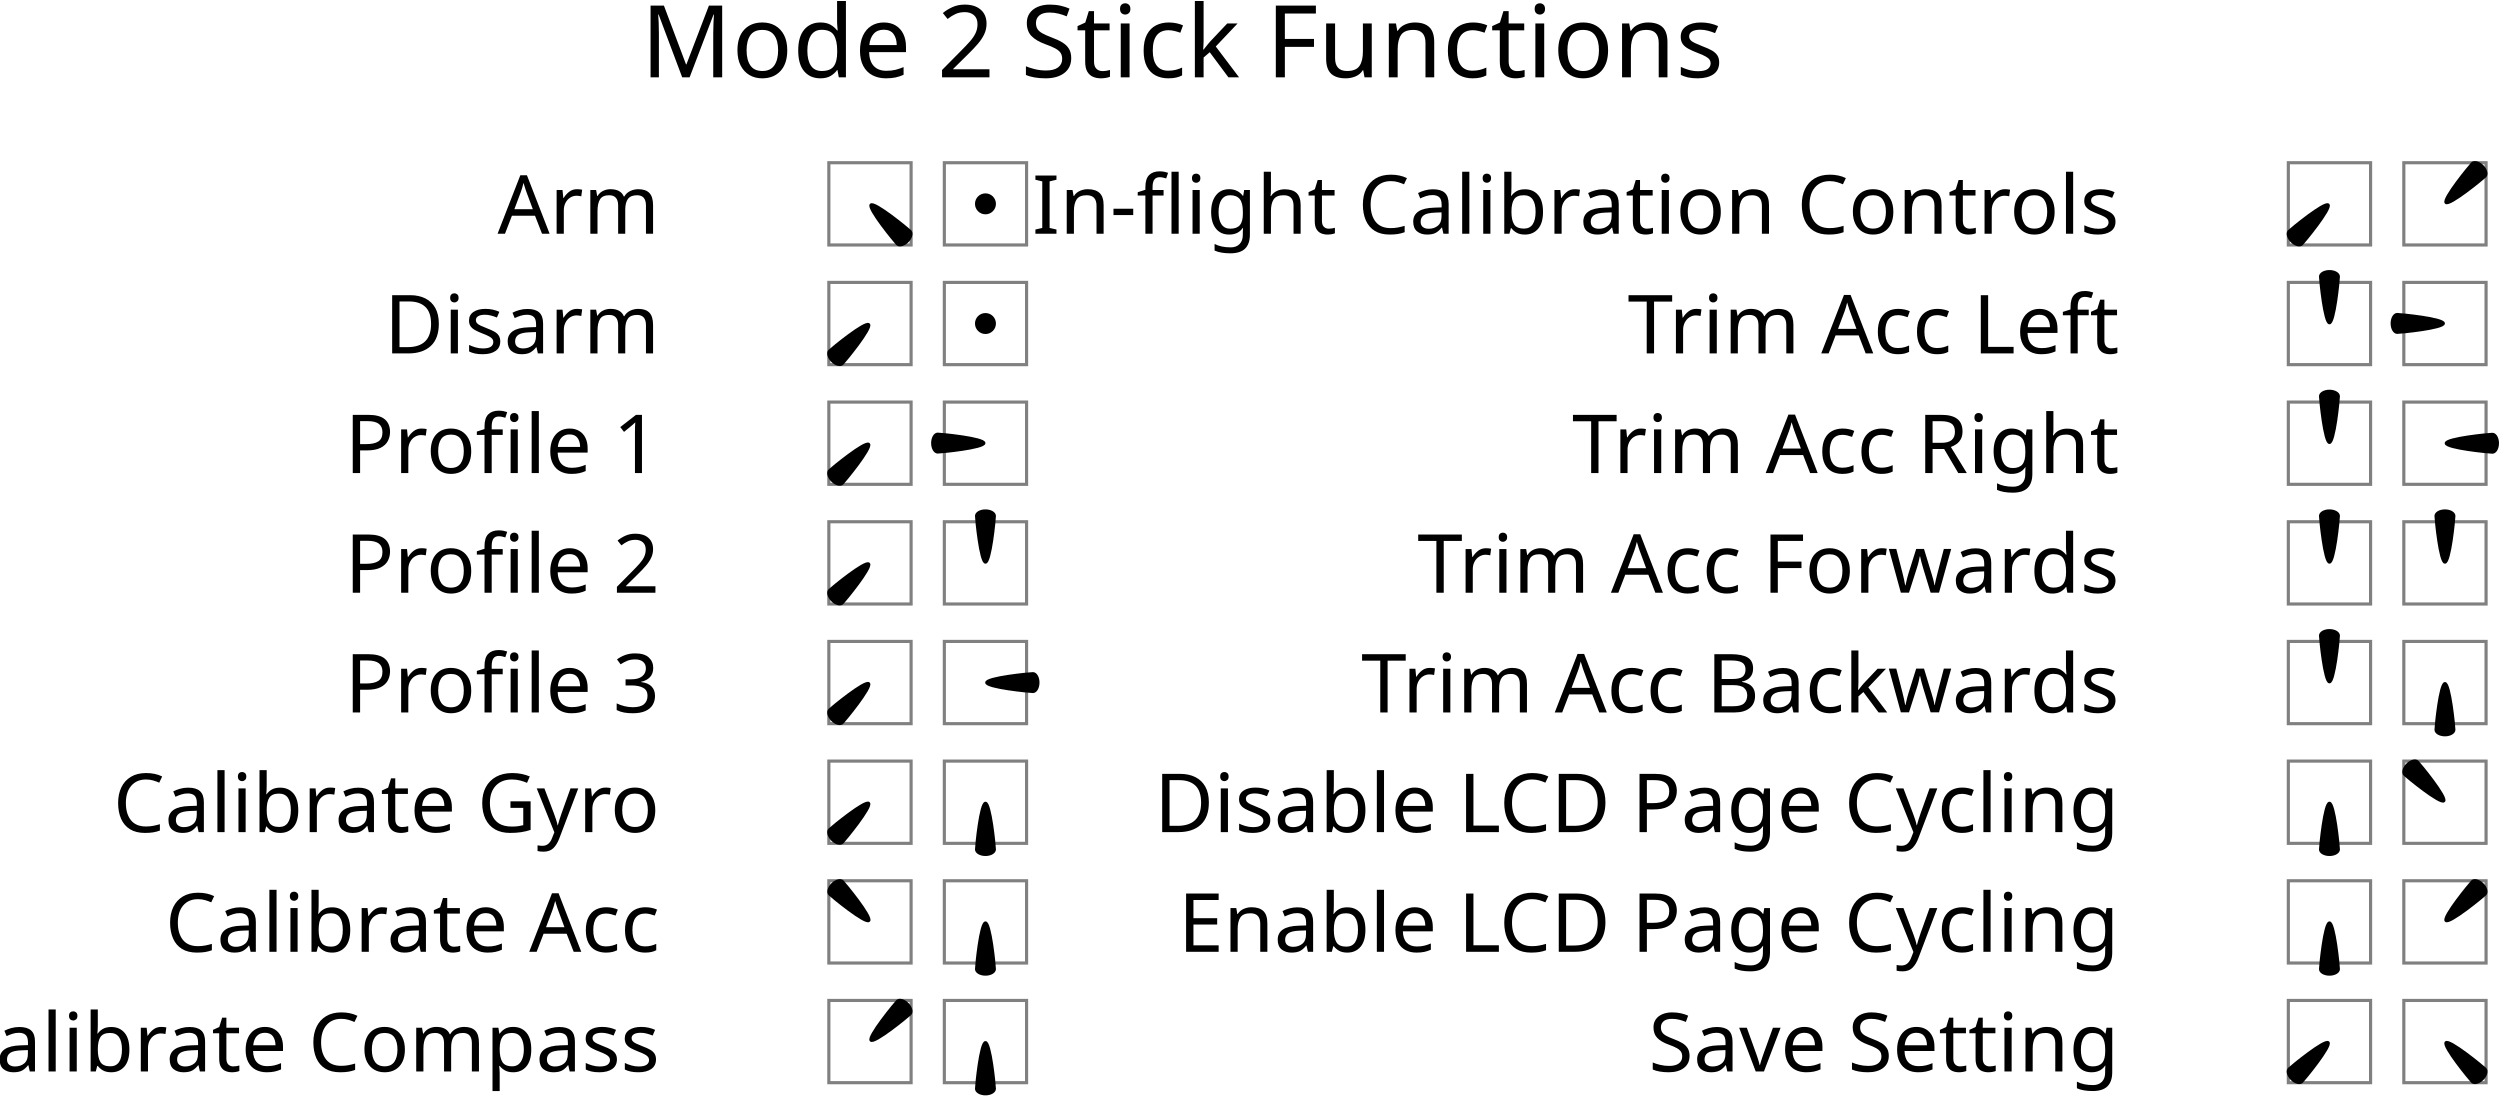
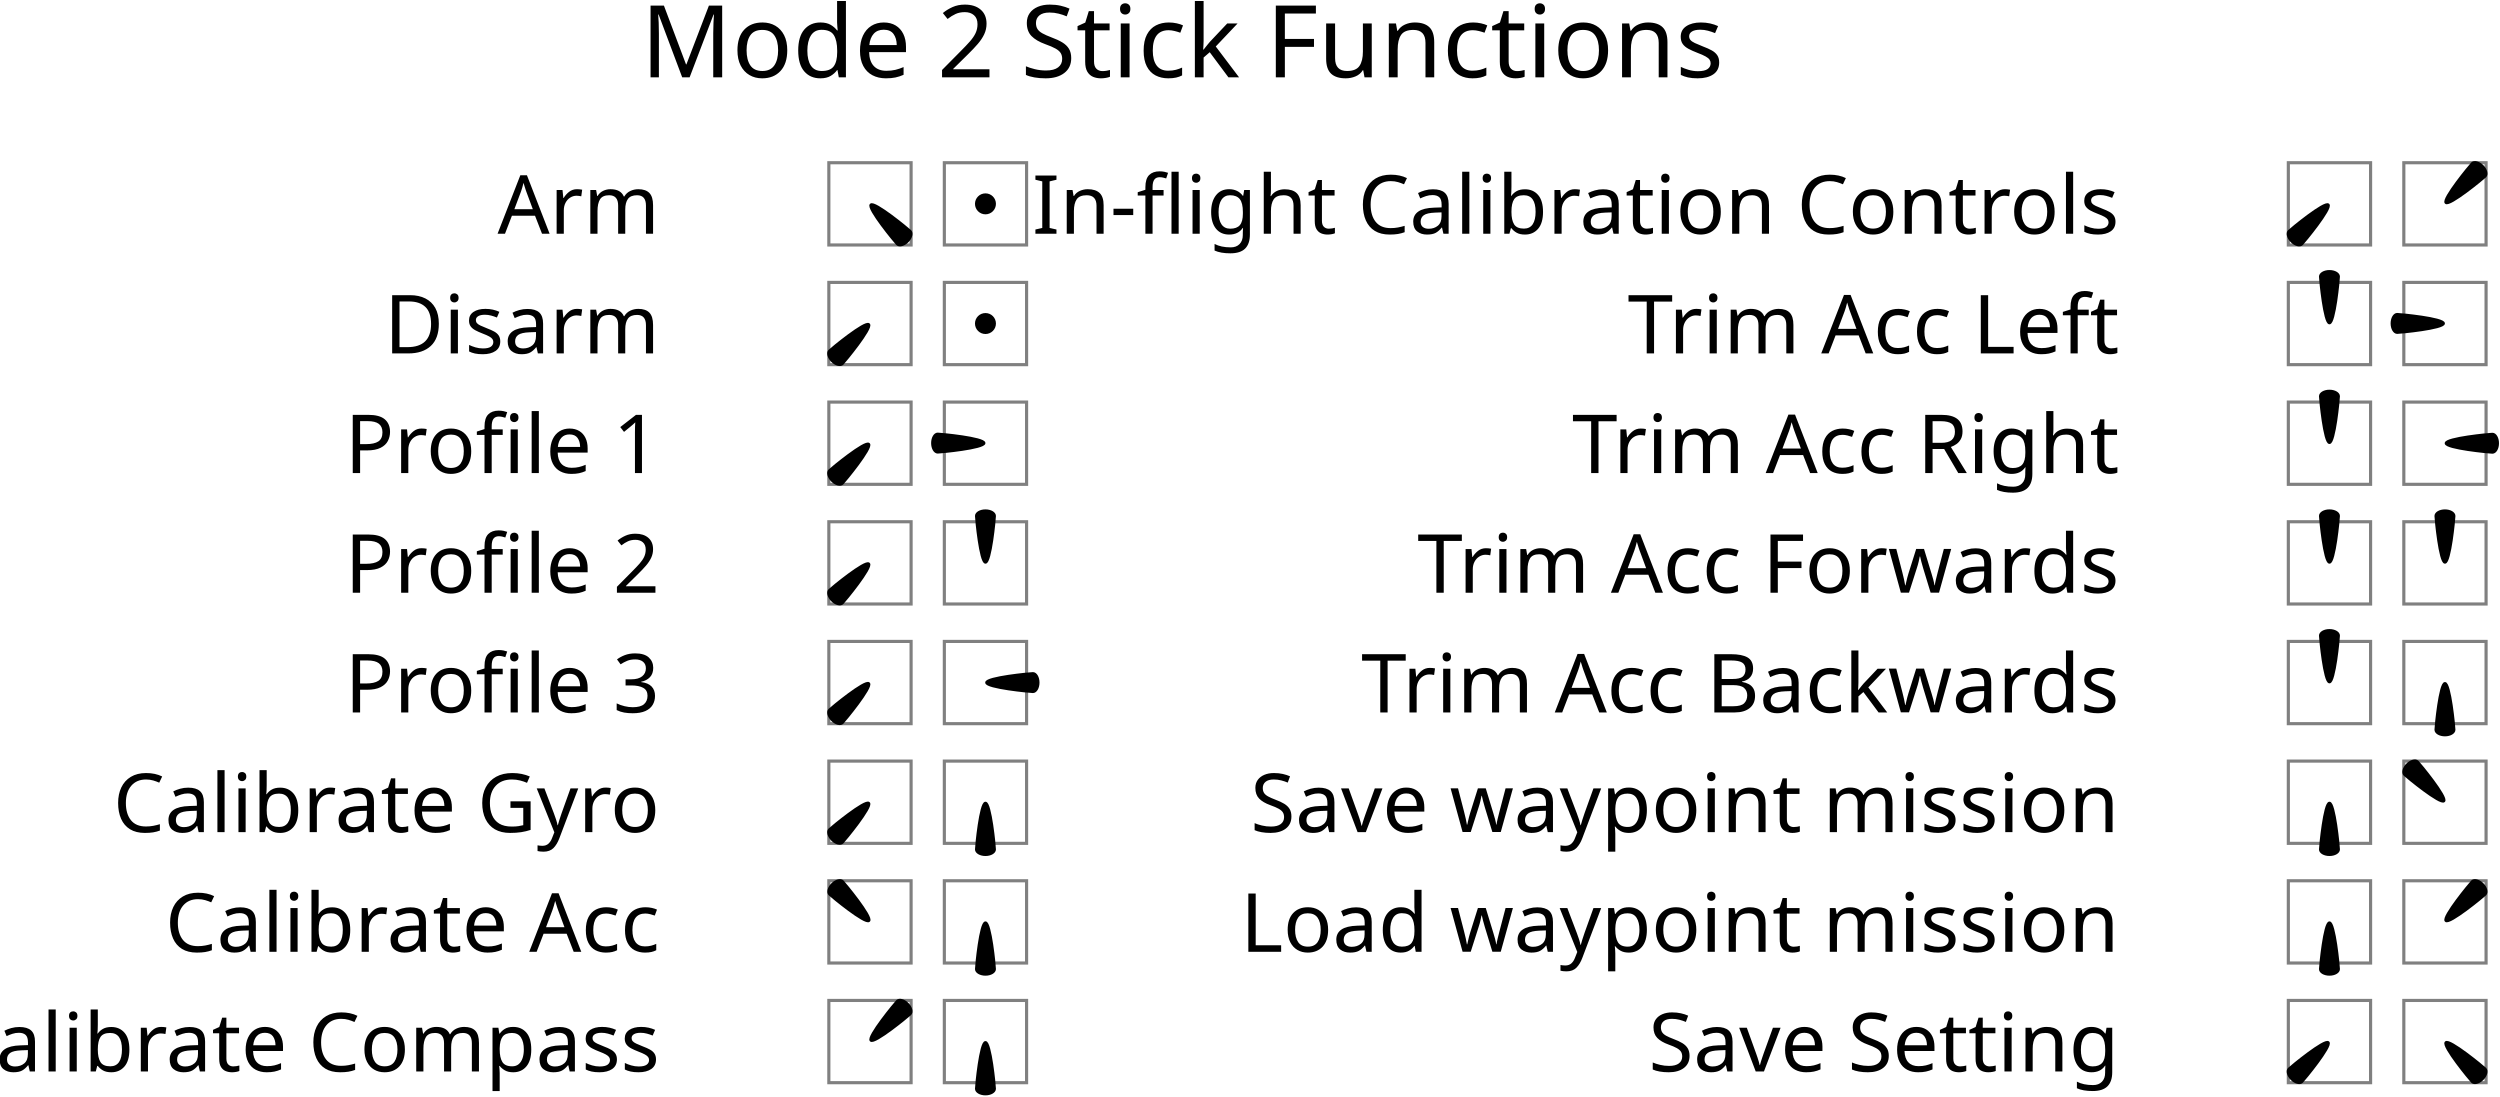
<svg xmlns="http://www.w3.org/2000/svg" width="2478.596mm" height="1086.984mm" viewBox="0 0 8782.428 3851.516" id="svg2" version="1.1">
  <defs id="defs4" />
  <g id="layer1" transform="translate(2203.319,1653.772)" style="display:inline" />
  <g id="layer2" style="display:inline" transform="translate(2203.319,1962.039)" />
  <g id="layer3" style="display:inline" transform="translate(2203.319,1962.039)" />
  <g style="display:inline" id="g4169" transform="translate(2203.319,1962.039)" />
  <g id="g4173" style="display:inline" transform="translate(2203.319,1962.039)" />
  <g style="display:inline" id="g4177" transform="translate(2203.319,1962.039)" />
  <g id="g4181" style="display:inline" transform="translate(2203.319,1962.039)" />
  <g style="display:inline" id="g4161" transform="translate(2203.319,1962.039)" />
  <g id="g4165" style="display:inline" transform="translate(2203.319,1962.039)" />
  <g id="g4157" style="display:inline" transform="translate(2203.319,1962.039)">
    <rect style="display:inline;opacity:1;fill:none;fill-opacity:1;stroke:#808080;stroke-width:11.057;stroke-miterlimit:4;stroke-dasharray:none;stroke-opacity:1" id="rect4136" width="288.943" height="288.943" x="708.385" y="-1390.377" ry="0" />
    <path style="display:inline;opacity:1;fill:#000000;fill-opacity:1;stroke:#000000;stroke-width:8.078;stroke-miterlimit:4;stroke-dasharray:none;stroke-opacity:1" d="m 948.227,-1104.168 c 7.476,7.476 23.915,3.159 36.716,-9.643 12.802,-12.802 17.119,-29.24 9.643,-36.716 -7.476,-7.476 -126.057,-105.302 -138.859,-92.5 -12.802,12.802 85.024,131.383 92.5,138.859 z" id="path4175" />
    <rect ry="0" y="-1390.377" x="1114.1" height="288.943" width="288.943" id="rect4208" style="display:inline;opacity:1;fill:none;fill-opacity:1;stroke:#808080;stroke-width:11.057;stroke-miterlimit:4;stroke-dasharray:none;stroke-opacity:1" />
    <circle r="31.82" cy="-1245.906" cx="1258.571" id="circle4210" style="display:inline;opacity:1;fill:#000000;fill-opacity:1;stroke:#000000;stroke-width:10;stroke-miterlimit:4;stroke-dasharray:none;stroke-opacity:1" />
    <text xml:space="preserve" style="font-style:normal;font-weight:normal;font-size:286.599px;line-height:125%;font-family:sans-serif;letter-spacing:0px;word-spacing:0px;fill:#000000;fill-opacity:1;stroke:none;stroke-width:1px;stroke-linecap:butt;stroke-linejoin:miter;stroke-opacity:1" x="486.668" y="-1140.897" id="text4574">
      <tspan x="486.668" y="-1140.897" id="tspan4578" style="text-align:end;text-anchor:end">Arm</tspan>
    </text>
    <rect ry="0" y="-969.969" x="708.385" height="288.943" width="288.943" id="rect4615" style="display:inline;opacity:1;fill:none;fill-opacity:1;stroke:#808080;stroke-width:11.057;stroke-miterlimit:4;stroke-dasharray:none;stroke-opacity:1" />
    <path style="display:inline;opacity:1;fill:#000000;fill-opacity:1;stroke:#000000;stroke-width:8.078;stroke-miterlimit:4;stroke-dasharray:none;stroke-opacity:1" d="m 756.603,-683.76 c -7.476,7.476 -23.915,3.159 -36.716,-9.643 -12.802,-12.802 -17.119,-29.24 -9.643,-36.716 7.476,-7.476 126.057,-105.302 138.859,-92.5 12.802,12.802 -85.024,131.383 -92.5,138.859 z" id="path4621" />
    <rect style="display:inline;opacity:1;fill:none;fill-opacity:1;stroke:#808080;stroke-width:11.057;stroke-miterlimit:4;stroke-dasharray:none;stroke-opacity:1" id="rect4637" width="288.943" height="288.943" x="1114.1" y="-969.969" ry="0" />
    <circle style="display:inline;opacity:1;fill:#000000;fill-opacity:1;stroke:#000000;stroke-width:10;stroke-miterlimit:4;stroke-dasharray:none;stroke-opacity:1" id="circle4639" cx="1258.571" cy="-825.497" r="31.82" />
    <text id="text4657" y="-720.489" x="486.668" style="font-style:normal;font-weight:normal;font-size:286.599px;line-height:125%;font-family:sans-serif;letter-spacing:0px;word-spacing:0px;fill:#000000;fill-opacity:1;stroke:none;stroke-width:1px;stroke-linecap:butt;stroke-linejoin:miter;stroke-opacity:1" xml:space="preserve">
      <tspan style="text-align:end;text-anchor:end" id="tspan4659" y="-720.489" x="486.668">Disarm</tspan>
    </text>
    <rect ry="0" y="-549.561" x="708.385" height="288.943" width="288.943" id="rect4667" style="display:inline;opacity:1;fill:none;fill-opacity:1;stroke:#808080;stroke-width:11.057;stroke-miterlimit:4;stroke-dasharray:none;stroke-opacity:1" />
    <path style="display:inline;opacity:1;fill:#000000;fill-opacity:1;stroke:#000000;stroke-width:8.078;stroke-miterlimit:4;stroke-dasharray:none;stroke-opacity:1" d="m 756.603,-263.352 c -7.476,7.476 -23.915,3.159 -36.716,-9.643 -12.802,-12.802 -17.119,-29.24 -9.643,-36.716 7.476,-7.476 126.057,-105.302 138.859,-92.5 12.802,12.802 -85.024,131.383 -92.5,138.859 z" id="path4673" />
    <rect style="display:inline;opacity:1;fill:none;fill-opacity:1;stroke:#808080;stroke-width:11.057;stroke-miterlimit:4;stroke-dasharray:none;stroke-opacity:1" id="rect4689" width="288.943" height="288.943" x="1114.1" y="-549.561" ry="0" />
    <path style="display:inline;opacity:1;fill:#000000;fill-opacity:1;stroke:#000000;stroke-width:8.078;stroke-miterlimit:4;stroke-dasharray:none;stroke-opacity:1" d="m 1090.881,-372.674 c -10.573,0 -19.144,-14.677 -19.144,-32.781 0,-18.104 8.571,-32.781 19.144,-32.781 10.573,-1e-5 163.596,14.677 163.596,32.781 0,18.104 -153.023,32.781 -163.596,32.781 z" id="path4705" />
    <text id="text4709" y="-300.08" x="486.668" style="font-style:normal;font-weight:normal;font-size:286.599px;line-height:125%;font-family:sans-serif;letter-spacing:0px;word-spacing:0px;fill:#000000;fill-opacity:1;stroke:none;stroke-width:1px;stroke-linecap:butt;stroke-linejoin:miter;stroke-opacity:1" xml:space="preserve">
      <tspan style="text-align:end;text-anchor:end" id="tspan4711" y="-300.08" x="486.668">Profile 1</tspan>
    </text>
    <rect style="display:inline;opacity:1;fill:none;fill-opacity:1;stroke:#808080;stroke-width:11.057;stroke-miterlimit:4;stroke-dasharray:none;stroke-opacity:1" id="rect4719" width="288.943" height="288.943" x="708.385" y="-129.153" ry="0" />
    <path id="path4725" d="m 756.603,157.056 c -7.476,7.476 -23.915,3.159 -36.716,-9.643 -12.802,-12.802 -17.119,-29.24 -9.643,-36.716 7.476,-7.476 126.057,-105.302 138.859,-92.5 12.802,12.802 -85.024,131.383 -92.5,138.859 z" style="display:inline;opacity:1;fill:#000000;fill-opacity:1;stroke:#000000;stroke-width:8.078;stroke-miterlimit:4;stroke-dasharray:none;stroke-opacity:1" />
    <rect ry="0" y="-129.153" x="1114.1" height="288.943" width="288.943" id="rect4741" style="display:inline;opacity:1;fill:none;fill-opacity:1;stroke:#808080;stroke-width:11.057;stroke-miterlimit:4;stroke-dasharray:none;stroke-opacity:1" />
    <path style="opacity:1;fill:#000000;fill-opacity:1;stroke:#000000;stroke-width:8.078;stroke-miterlimit:4;stroke-dasharray:none;stroke-opacity:1" d="m 1291.352,-149.394 c 0,-10.573 -14.677,-19.144 -32.781,-19.144 -18.104,0 -32.781,8.571 -32.781,19.144 0,10.573 14.677,163.596 32.781,163.596 18.104,0 32.781,-153.023 32.781,-163.596 z" id="path4759" />
    <text xml:space="preserve" style="font-style:normal;font-weight:normal;font-size:286.599px;line-height:125%;font-family:sans-serif;letter-spacing:0px;word-spacing:0px;fill:#000000;fill-opacity:1;stroke:none;stroke-width:1px;stroke-linecap:butt;stroke-linejoin:miter;stroke-opacity:1" x="486.668" y="120.328" id="text4761">
      <tspan x="486.668" y="120.328" id="tspan4763" style="text-align:end;text-anchor:end">Profile 2</tspan>
    </text>
    <rect ry="0" y="291.255" x="708.385" height="288.943" width="288.943" id="rect4771" style="display:inline;opacity:1;fill:none;fill-opacity:1;stroke:#808080;stroke-width:11.057;stroke-miterlimit:4;stroke-dasharray:none;stroke-opacity:1" />
    <path style="display:inline;opacity:1;fill:#000000;fill-opacity:1;stroke:#000000;stroke-width:8.078;stroke-miterlimit:4;stroke-dasharray:none;stroke-opacity:1" d="m 756.603,577.465 c -7.476,7.476 -23.915,3.159 -36.716,-9.643 -12.802,-12.802 -17.119,-29.24 -9.643,-36.716 7.476,-7.476 126.057,-105.302 138.859,-92.5 12.802,12.802 -85.024,131.383 -92.5,138.859 z" id="path4777" />
    <rect style="display:inline;opacity:1;fill:none;fill-opacity:1;stroke:#808080;stroke-width:11.057;stroke-miterlimit:4;stroke-dasharray:none;stroke-opacity:1" id="rect4793" width="288.943" height="288.943" x="1114.1" y="291.255" ry="0" />
    <path id="path4807" d="m 1425.242,403.086 c 10.573,0 19.144,14.677 19.144,32.781 0,18.104 -8.571,32.781 -19.144,32.781 -10.573,10e-6 -163.596,-14.677 -163.596,-32.781 0,-18.104 153.023,-32.781 163.596,-32.781 z" style="display:inline;opacity:1;fill:#000000;fill-opacity:1;stroke:#000000;stroke-width:8.078;stroke-miterlimit:4;stroke-dasharray:none;stroke-opacity:1" />
    <text id="text4813" y="540.736" x="486.668" style="font-style:normal;font-weight:normal;font-size:286.599px;line-height:125%;font-family:sans-serif;letter-spacing:0px;word-spacing:0px;fill:#000000;fill-opacity:1;stroke:none;stroke-width:1px;stroke-linecap:butt;stroke-linejoin:miter;stroke-opacity:1" xml:space="preserve">
      <tspan style="text-align:end;text-anchor:end" id="tspan4815" y="540.736" x="486.668">Profile 3</tspan>
    </text>
    <rect style="display:inline;opacity:1;fill:none;fill-opacity:1;stroke:#808080;stroke-width:11.057;stroke-miterlimit:4;stroke-dasharray:none;stroke-opacity:1" id="rect4823" width="288.943" height="288.943" x="708.385" y="711.664" ry="0" />
    <path id="path4829" d="m 756.603,997.873 c -7.476,7.476 -23.915,3.159 -36.716,-9.643 -12.802,-12.802 -17.119,-29.24 -9.643,-36.716 7.476,-7.476 126.057,-105.302 138.859,-92.5 12.802,12.802 -85.024,131.383 -92.5,138.859 z" style="display:inline;opacity:1;fill:#000000;fill-opacity:1;stroke:#000000;stroke-width:8.078;stroke-miterlimit:4;stroke-dasharray:none;stroke-opacity:1" />
    <rect ry="0" y="711.664" x="1114.1" height="288.943" width="288.943" id="rect4845" style="display:inline;opacity:1;fill:none;fill-opacity:1;stroke:#808080;stroke-width:11.057;stroke-miterlimit:4;stroke-dasharray:none;stroke-opacity:1" />
    <path id="path4849" d="m 1291.352,1021.935 c 0,10.573 -14.677,19.144 -32.781,19.144 -18.104,0 -32.781,-8.571 -32.781,-19.144 0,-10.573 14.677,-163.596 32.781,-163.596 18.104,0 32.781,153.023 32.781,163.596 z" style="display:inline;opacity:1;fill:#000000;fill-opacity:1;stroke:#000000;stroke-width:8.078;stroke-miterlimit:4;stroke-dasharray:none;stroke-opacity:1" />
    <text xml:space="preserve" style="font-style:normal;font-weight:normal;font-size:286.599px;line-height:125%;font-family:sans-serif;letter-spacing:0px;word-spacing:0px;fill:#000000;fill-opacity:1;stroke:none;stroke-width:1px;stroke-linecap:butt;stroke-linejoin:miter;stroke-opacity:1" x="486.668" y="961.144" id="text4865">
      <tspan x="486.668" y="961.144" id="tspan4867" style="text-align:end;text-anchor:end">Calibrate Gyro</tspan>
    </text>
    <rect style="display:inline;opacity:1;fill:none;fill-opacity:1;stroke:#808080;stroke-width:11.057;stroke-miterlimit:4;stroke-dasharray:none;stroke-opacity:1" id="rect4875" width="288.943" height="288.943" x="708.385" y="1132.072" ry="0" />
    <path style="display:inline;opacity:1;fill:#000000;fill-opacity:1;stroke:#000000;stroke-width:8.078;stroke-miterlimit:4;stroke-dasharray:none;stroke-opacity:1" d="m 757.108,1133.938 c -7.476,-7.476 -23.915,-3.159 -36.716,9.643 -12.802,12.802 -17.119,29.24 -9.643,36.716 7.476,7.476 126.057,105.302 138.859,92.5 12.802,-12.802 -85.024,-131.383 -92.5,-138.859 z" id="path4887" />
    <rect ry="0" y="1132.072" x="1114.1" height="288.943" width="288.943" id="rect4897" style="display:inline;opacity:1;fill:none;fill-opacity:1;stroke:#808080;stroke-width:11.057;stroke-miterlimit:4;stroke-dasharray:none;stroke-opacity:1" />
    <path id="path4901" d="m 1291.352,1442.343 c 0,10.573 -14.677,19.144 -32.781,19.144 -18.104,0 -32.781,-8.571 -32.781,-19.144 0,-10.573 14.677,-163.596 32.781,-163.596 18.104,0 32.781,153.023 32.781,163.596 z" style="display:inline;opacity:1;fill:#000000;fill-opacity:1;stroke:#000000;stroke-width:8.078;stroke-miterlimit:4;stroke-dasharray:none;stroke-opacity:1" />
    <text xml:space="preserve" style="font-style:normal;font-weight:normal;font-size:286.599px;line-height:125%;font-family:sans-serif;letter-spacing:0px;word-spacing:0px;fill:#000000;fill-opacity:1;stroke:none;stroke-width:1px;stroke-linecap:butt;stroke-linejoin:miter;stroke-opacity:1" x="486.668" y="1381.552" id="text4917">
      <tspan x="486.668" y="1381.552" id="tspan4919" style="text-align:end;text-anchor:end">Calibrate Acc</tspan>
    </text>
    <rect ry="0" y="1552.48" x="708.385" height="288.943" width="288.943" id="rect4927" style="display:inline;opacity:1;fill:none;fill-opacity:1;stroke:#808080;stroke-width:11.057;stroke-miterlimit:4;stroke-dasharray:none;stroke-opacity:1" />
    <path style="display:inline;opacity:1;fill:#000000;fill-opacity:1;stroke:#000000;stroke-width:8.078;stroke-miterlimit:4;stroke-dasharray:none;stroke-opacity:1" d="m 948.227,1554.347 c 7.476,-7.476 23.915,-3.159 36.716,9.643 12.802,12.802 17.119,29.24 9.643,36.716 -7.476,7.476 -126.057,105.302 -138.859,92.5 -12.802,-12.802 85.024,-131.383 92.5,-138.859 z" id="path4937" />
    <rect style="display:inline;opacity:1;fill:none;fill-opacity:1;stroke:#808080;stroke-width:11.057;stroke-miterlimit:4;stroke-dasharray:none;stroke-opacity:1" id="rect4949" width="288.943" height="288.943" x="1114.1" y="1552.48" ry="0" />
    <path style="display:inline;opacity:1;fill:#000000;fill-opacity:1;stroke:#000000;stroke-width:8.078;stroke-miterlimit:4;stroke-dasharray:none;stroke-opacity:1" d="m 1291.352,1862.751 c 0,10.573 -14.677,19.144 -32.781,19.144 -18.104,0 -32.781,-8.571 -32.781,-19.144 0,-10.573 14.677,-163.596 32.781,-163.596 18.104,0 32.781,153.023 32.781,163.596 z" id="path4953" />
    <text id="text4969" y="1801.961" x="486.668" style="font-style:normal;font-weight:normal;font-size:286.599px;line-height:125%;font-family:sans-serif;letter-spacing:0px;word-spacing:0px;fill:#000000;fill-opacity:1;stroke:none;stroke-width:1px;stroke-linecap:butt;stroke-linejoin:miter;stroke-opacity:1" xml:space="preserve">
      <tspan style="text-align:end;text-anchor:end" id="tspan4971" y="1801.961" x="486.668">Calibrate Compass</tspan>
    </text>
    <rect ry="0" y="-1390.377" x="5835.528" height="288.943" width="288.943" id="rect5607" style="display:inline;opacity:1;fill:none;fill-opacity:1;stroke:#808080;stroke-width:11.057;stroke-miterlimit:4;stroke-dasharray:none;stroke-opacity:1" />
    <path style="display:inline;opacity:1;fill:#000000;fill-opacity:1;stroke:#000000;stroke-width:8.078;stroke-miterlimit:4;stroke-dasharray:none;stroke-opacity:1" d="m 5883.746,-1104.168 c -7.476,7.476 -23.915,3.159 -36.716,-9.643 -12.802,-12.802 -17.119,-29.24 -9.643,-36.716 7.476,-7.476 126.057,-105.302 138.859,-92.5 12.802,12.802 -85.024,131.383 -92.5,138.859 z" id="path5613" />
    <rect style="display:inline;opacity:1;fill:none;fill-opacity:1;stroke:#808080;stroke-width:11.057;stroke-miterlimit:4;stroke-dasharray:none;stroke-opacity:1" id="rect5629" width="288.943" height="288.943" x="6241.243" y="-1390.377" ry="0" />
    <path id="path5639" d="m 6481.084,-1388.511 c 7.476,-7.476 23.915,-3.159 36.716,9.643 12.802,12.802 17.119,29.24 9.643,36.716 -7.476,7.476 -126.057,105.302 -138.859,92.5 -12.802,-12.802 85.024,-131.383 92.5,-138.859 z" style="display:inline;opacity:1;fill:#000000;fill-opacity:1;stroke:#000000;stroke-width:8.078;stroke-miterlimit:4;stroke-dasharray:none;stroke-opacity:1" />
    <text id="text5649" y="-1140.897" x="5613.811" style="font-style:normal;font-weight:normal;font-size:286.599px;line-height:125%;font-family:sans-serif;letter-spacing:0px;word-spacing:0px;fill:#000000;fill-opacity:1;stroke:none;stroke-width:1px;stroke-linecap:butt;stroke-linejoin:miter;stroke-opacity:1" xml:space="preserve">
      <tspan style="text-align:end;text-anchor:end" id="tspan5651" y="-1140.897" x="5613.811">In-flight Calibration Controls</tspan>
    </text>
    <rect style="display:inline;opacity:1;fill:none;fill-opacity:1;stroke:#808080;stroke-width:11.057;stroke-miterlimit:4;stroke-dasharray:none;stroke-opacity:1" id="rect5659" width="288.943" height="288.943" x="5835.528" y="-969.969" ry="0" />
    <path id="path5677" d="m 6012.781,-990.211 c 0,-10.573 -14.677,-19.144 -32.781,-19.144 -18.104,0 -32.781,8.571 -32.781,19.144 0,10.573 14.677,163.596 32.781,163.596 18.104,0 32.781,-153.023 32.781,-163.596 z" style="opacity:1;fill:#000000;fill-opacity:1;stroke:#000000;stroke-width:8.078;stroke-miterlimit:4;stroke-dasharray:none;stroke-opacity:1" />
    <rect ry="0" y="-969.969" x="6241.243" height="288.943" width="288.943" id="rect5681" style="display:inline;opacity:1;fill:none;fill-opacity:1;stroke:#808080;stroke-width:11.057;stroke-miterlimit:4;stroke-dasharray:none;stroke-opacity:1" />
    <path id="path5697" d="m 6218.024,-793.082 c -10.573,0 -19.144,-14.677 -19.144,-32.781 0,-18.104 8.571,-32.781 19.144,-32.781 10.573,-10e-6 163.596,14.677 163.596,32.781 0,18.104 -153.023,32.781 -163.596,32.781 z" style="display:inline;opacity:1;fill:#000000;fill-opacity:1;stroke:#000000;stroke-width:8.078;stroke-miterlimit:4;stroke-dasharray:none;stroke-opacity:1" />
    <text xml:space="preserve" style="font-style:normal;font-weight:normal;font-size:286.599px;line-height:125%;font-family:sans-serif;letter-spacing:0px;word-spacing:0px;fill:#000000;fill-opacity:1;stroke:none;stroke-width:1px;stroke-linecap:butt;stroke-linejoin:miter;stroke-opacity:1" x="5613.811" y="-720.489" id="text5701">
      <tspan x="5613.811" y="-720.489" id="tspan5703" style="text-align:end;text-anchor:end">Trim Acc Left</tspan>
    </text>
    <rect style="display:inline;opacity:1;fill:none;fill-opacity:1;stroke:#808080;stroke-width:11.057;stroke-miterlimit:4;stroke-dasharray:none;stroke-opacity:1" id="rect5711" width="288.943" height="288.943" x="5835.528" y="-549.561" ry="0" />
    <path id="path5729" d="m 6012.781,-569.803 c 0,-10.573 -14.677,-19.144 -32.781,-19.144 -18.104,0 -32.781,8.571 -32.781,19.144 0,10.573 14.677,163.596 32.781,163.596 18.104,0 32.781,-153.023 32.781,-163.596 z" style="opacity:1;fill:#000000;fill-opacity:1;stroke:#000000;stroke-width:8.078;stroke-miterlimit:4;stroke-dasharray:none;stroke-opacity:1" />
    <rect ry="0" y="-549.561" x="6241.243" height="288.943" width="288.943" id="rect5733" style="display:inline;opacity:1;fill:none;fill-opacity:1;stroke:#808080;stroke-width:11.057;stroke-miterlimit:4;stroke-dasharray:none;stroke-opacity:1" />
    <path style="display:inline;opacity:1;fill:#000000;fill-opacity:1;stroke:#000000;stroke-width:8.078;stroke-miterlimit:4;stroke-dasharray:none;stroke-opacity:1" d="m 6552.385,-437.731 c 10.573,0 19.144,14.677 19.144,32.781 0,18.104 -8.571,32.781 -19.144,32.781 -10.573,10e-6 -163.596,-14.677 -163.596,-32.781 0,-18.104 153.023,-32.781 163.596,-32.781 z" id="path5747" />
    <text xml:space="preserve" style="font-style:normal;font-weight:normal;font-size:286.599px;line-height:125%;font-family:sans-serif;letter-spacing:0px;word-spacing:0px;fill:#000000;fill-opacity:1;stroke:none;stroke-width:1px;stroke-linecap:butt;stroke-linejoin:miter;stroke-opacity:1" x="5613.811" y="-300.08" id="text5753">
      <tspan x="5613.811" y="-300.08" id="tspan5755" style="text-align:end;text-anchor:end">Trim Acc Right</tspan>
    </text>
    <rect ry="0" y="-129.153" x="5835.528" height="288.943" width="288.943" id="rect5763" style="display:inline;opacity:1;fill:none;fill-opacity:1;stroke:#808080;stroke-width:11.057;stroke-miterlimit:4;stroke-dasharray:none;stroke-opacity:1" />
    <path style="opacity:1;fill:#000000;fill-opacity:1;stroke:#000000;stroke-width:8.078;stroke-miterlimit:4;stroke-dasharray:none;stroke-opacity:1" d="m 6012.781,-149.394 c 0,-10.573 -14.677,-19.144 -32.781,-19.144 -18.104,0 -32.781,8.571 -32.781,19.144 0,10.573 14.677,163.596 32.781,163.596 18.104,0 32.781,-153.023 32.781,-163.596 z" id="path5781" />
    <rect style="display:inline;opacity:1;fill:none;fill-opacity:1;stroke:#808080;stroke-width:11.057;stroke-miterlimit:4;stroke-dasharray:none;stroke-opacity:1" id="rect5785" width="288.943" height="288.943" x="6241.243" y="-129.153" ry="0" />
    <path id="path5803" d="m 6418.495,-149.394 c 0,-10.573 -14.677,-19.144 -32.781,-19.144 -18.104,0 -32.781,8.571 -32.781,19.144 0,10.573 14.677,163.596 32.781,163.596 18.104,0 32.781,-153.023 32.781,-163.596 z" style="opacity:1;fill:#000000;fill-opacity:1;stroke:#000000;stroke-width:8.078;stroke-miterlimit:4;stroke-dasharray:none;stroke-opacity:1" />
    <text id="text5805" y="120.328" x="5613.811" style="font-style:normal;font-weight:normal;font-size:286.599px;line-height:125%;font-family:sans-serif;letter-spacing:0px;word-spacing:0px;fill:#000000;fill-opacity:1;stroke:none;stroke-width:1px;stroke-linecap:butt;stroke-linejoin:miter;stroke-opacity:1" xml:space="preserve">
      <tspan style="text-align:end;text-anchor:end" id="tspan5807" y="120.328" x="5613.811">Trim Acc Forwards</tspan>
    </text>
    <rect style="display:inline;opacity:1;fill:none;fill-opacity:1;stroke:#808080;stroke-width:11.057;stroke-miterlimit:4;stroke-dasharray:none;stroke-opacity:1" id="rect5815" width="288.943" height="288.943" x="5835.528" y="291.255" ry="0" />
    <path id="path5833" d="m 6012.781,271.014 c 0,-10.573 -14.677,-19.144 -32.781,-19.144 -18.104,0 -32.781,8.571 -32.781,19.144 0,10.573 14.677,163.596 32.781,163.596 18.104,0 32.781,-153.023 32.781,-163.596 z" style="opacity:1;fill:#000000;fill-opacity:1;stroke:#000000;stroke-width:8.078;stroke-miterlimit:4;stroke-dasharray:none;stroke-opacity:1" />
    <rect ry="0" y="291.255" x="6241.243" height="288.943" width="288.943" id="rect5837" style="display:inline;opacity:1;fill:none;fill-opacity:1;stroke:#808080;stroke-width:11.057;stroke-miterlimit:4;stroke-dasharray:none;stroke-opacity:1" />
    <path id="path5841" d="m 6418.495,601.526 c 0,10.573 -14.677,19.144 -32.781,19.144 -18.104,0 -32.781,-8.571 -32.781,-19.144 0,-10.573 14.677,-163.596 32.781,-163.596 18.104,0 32.781,153.023 32.781,163.596 z" style="display:inline;opacity:1;fill:#000000;fill-opacity:1;stroke:#000000;stroke-width:8.078;stroke-miterlimit:4;stroke-dasharray:none;stroke-opacity:1" />
    <text xml:space="preserve" style="font-style:normal;font-weight:normal;font-size:286.599px;line-height:125%;font-family:sans-serif;letter-spacing:0px;word-spacing:0px;fill:#000000;fill-opacity:1;stroke:none;stroke-width:1px;stroke-linecap:butt;stroke-linejoin:miter;stroke-opacity:1" x="5613.811" y="540.736" id="text5857">
      <tspan x="5613.811" y="540.736" id="tspan5859" style="text-align:end;text-anchor:end">Trim Acc Backwards</tspan>
    </text>
    <rect ry="0" y="711.664" x="5835.528" height="288.943" width="288.943" id="rect5867" style="display:inline;opacity:1;fill:none;fill-opacity:1;stroke:#808080;stroke-width:11.057;stroke-miterlimit:4;stroke-dasharray:none;stroke-opacity:1" />
    <path id="path5871" d="m 6012.781,1021.935 c 0,10.573 -14.677,19.144 -32.781,19.144 -18.104,0 -32.781,-8.571 -32.781,-19.144 0,-10.573 14.677,-163.596 32.781,-163.596 18.104,0 32.781,153.023 32.781,163.596 z" style="display:inline;opacity:1;fill:#000000;fill-opacity:1;stroke:#000000;stroke-width:8.078;stroke-miterlimit:4;stroke-dasharray:none;stroke-opacity:1" />
    <rect style="display:inline;opacity:1;fill:none;fill-opacity:1;stroke:#808080;stroke-width:11.057;stroke-miterlimit:4;stroke-dasharray:none;stroke-opacity:1" id="rect5889" width="288.943" height="288.943" x="6241.243" y="711.664" ry="0" />
    <path style="display:inline;opacity:1;fill:#000000;fill-opacity:1;stroke:#000000;stroke-width:8.078;stroke-miterlimit:4;stroke-dasharray:none;stroke-opacity:1" d="m 6289.965,713.53 c -7.476,-7.476 -23.915,-3.159 -36.716,9.643 -12.802,12.802 -17.119,29.24 -9.643,36.716 7.476,7.476 126.057,105.302 138.859,92.5 12.802,-12.802 -85.024,-131.383 -92.5,-138.859 z" id="path5901" />
    <text id="text5909" y="961.144" x="5613.811" style="font-style:normal;font-weight:normal;font-size:286.599px;line-height:125%;font-family:sans-serif;letter-spacing:0px;word-spacing:0px;fill:#000000;fill-opacity:1;stroke:none;stroke-width:1px;stroke-linecap:butt;stroke-linejoin:miter;stroke-opacity:1" xml:space="preserve">
-       <tspan style="text-align:end;text-anchor:end" id="tspan5911" y="961.144" x="5613.811">Disable LCD Page Cycling</tspan>
+       <tspan style="text-align:end;text-anchor:end" id="tspan5911" y="961.144" x="5613.811">Save waypoint mission</tspan>
    </text>
    <rect ry="0" y="1132.072" x="5835.528" height="288.943" width="288.943" id="rect5919" style="display:inline;opacity:1;fill:none;fill-opacity:1;stroke:#808080;stroke-width:11.057;stroke-miterlimit:4;stroke-dasharray:none;stroke-opacity:1" />
    <path id="path5923" d="m 6012.781,1442.343 c 0,10.573 -14.677,19.144 -32.781,19.144 -18.104,0 -32.781,-8.571 -32.781,-19.144 0,-10.573 14.677,-163.596 32.781,-163.596 18.104,0 32.781,153.023 32.781,163.596 z" style="display:inline;opacity:1;fill:#000000;fill-opacity:1;stroke:#000000;stroke-width:8.078;stroke-miterlimit:4;stroke-dasharray:none;stroke-opacity:1" />
    <rect style="display:inline;opacity:1;fill:none;fill-opacity:1;stroke:#808080;stroke-width:11.057;stroke-miterlimit:4;stroke-dasharray:none;stroke-opacity:1" id="rect5941" width="288.943" height="288.943" x="6241.243" y="1132.072" ry="0" />
    <path id="path5951" d="m 6481.084,1133.938 c 7.476,-7.476 23.915,-3.159 36.716,9.643 12.802,12.802 17.119,29.24 9.643,36.716 -7.476,7.476 -126.057,105.302 -138.859,92.5 -12.802,-12.802 85.024,-131.383 92.5,-138.859 z" style="display:inline;opacity:1;fill:#000000;fill-opacity:1;stroke:#000000;stroke-width:8.078;stroke-miterlimit:4;stroke-dasharray:none;stroke-opacity:1" />
    <text id="text5961" y="1381.552" x="5613.811" style="font-style:normal;font-weight:normal;font-size:286.599px;line-height:125%;font-family:sans-serif;letter-spacing:0px;word-spacing:0px;fill:#000000;fill-opacity:1;stroke:none;stroke-width:1px;stroke-linecap:butt;stroke-linejoin:miter;stroke-opacity:1" xml:space="preserve">
-       <tspan style="text-align:end;text-anchor:end" id="tspan5963" y="1381.552" x="5613.811">Enable LCD Page Cycling</tspan>
+       <tspan style="text-align:end;text-anchor:end" id="tspan5963" y="1381.552" x="5613.811">Load waypoint mission</tspan>
    </text>
    <rect style="display:inline;opacity:1;fill:none;fill-opacity:1;stroke:#808080;stroke-width:11.057;stroke-miterlimit:4;stroke-dasharray:none;stroke-opacity:1" id="rect5971" width="288.943" height="288.943" x="5835.528" y="1552.48" ry="0" />
    <path id="path5977" d="m 5883.746,1838.689 c -7.476,7.476 -23.915,3.159 -36.716,-9.643 -12.802,-12.802 -17.119,-29.24 -9.643,-36.716 7.476,-7.476 126.057,-105.302 138.859,-92.5 12.802,12.802 -85.024,131.383 -92.5,138.859 z" style="display:inline;opacity:1;fill:#000000;fill-opacity:1;stroke:#000000;stroke-width:8.078;stroke-miterlimit:4;stroke-dasharray:none;stroke-opacity:1" />
    <rect ry="0" y="1552.48" x="6241.243" height="288.943" width="288.943" id="rect5993" style="display:inline;opacity:1;fill:none;fill-opacity:1;stroke:#808080;stroke-width:11.057;stroke-miterlimit:4;stroke-dasharray:none;stroke-opacity:1" />
    <path id="path6001" d="m 6481.084,1838.689 c 7.476,7.476 23.915,3.159 36.716,-9.643 12.802,-12.802 17.119,-29.24 9.643,-36.716 -7.476,-7.476 -126.057,-105.302 -138.859,-92.5 -12.802,12.802 85.024,131.383 92.5,138.859 z" style="display:inline;opacity:1;fill:#000000;fill-opacity:1;stroke:#000000;stroke-width:8.078;stroke-miterlimit:4;stroke-dasharray:none;stroke-opacity:1" />
    <text xml:space="preserve" style="font-style:normal;font-weight:normal;font-size:286.599px;line-height:125%;font-family:sans-serif;letter-spacing:0px;word-spacing:0px;fill:#000000;fill-opacity:1;stroke:none;stroke-width:1px;stroke-linecap:butt;stroke-linejoin:miter;stroke-opacity:1" x="5613.811" y="1801.961" id="text6013">
      <tspan x="5613.811" y="1801.961" id="tspan6015" style="text-align:end;text-anchor:end">Save Setting</tspan>
    </text>
    <text xml:space="preserve" style="font-style:normal;font-weight:normal;font-size:352.858px;line-height:125%;font-family:sans-serif;letter-spacing:0px;word-spacing:0px;fill:#000000;fill-opacity:1;stroke:none;stroke-width:1px;stroke-linecap:butt;stroke-linejoin:miter;stroke-opacity:1" x="2179.281" y="-1690.406" id="text7907">
      <tspan x="2179.281" y="-1690.406" id="tspan7909" style="text-align:center;text-anchor:middle">Mode 2 Stick Functions</tspan>
    </text>
  </g>
</svg>
